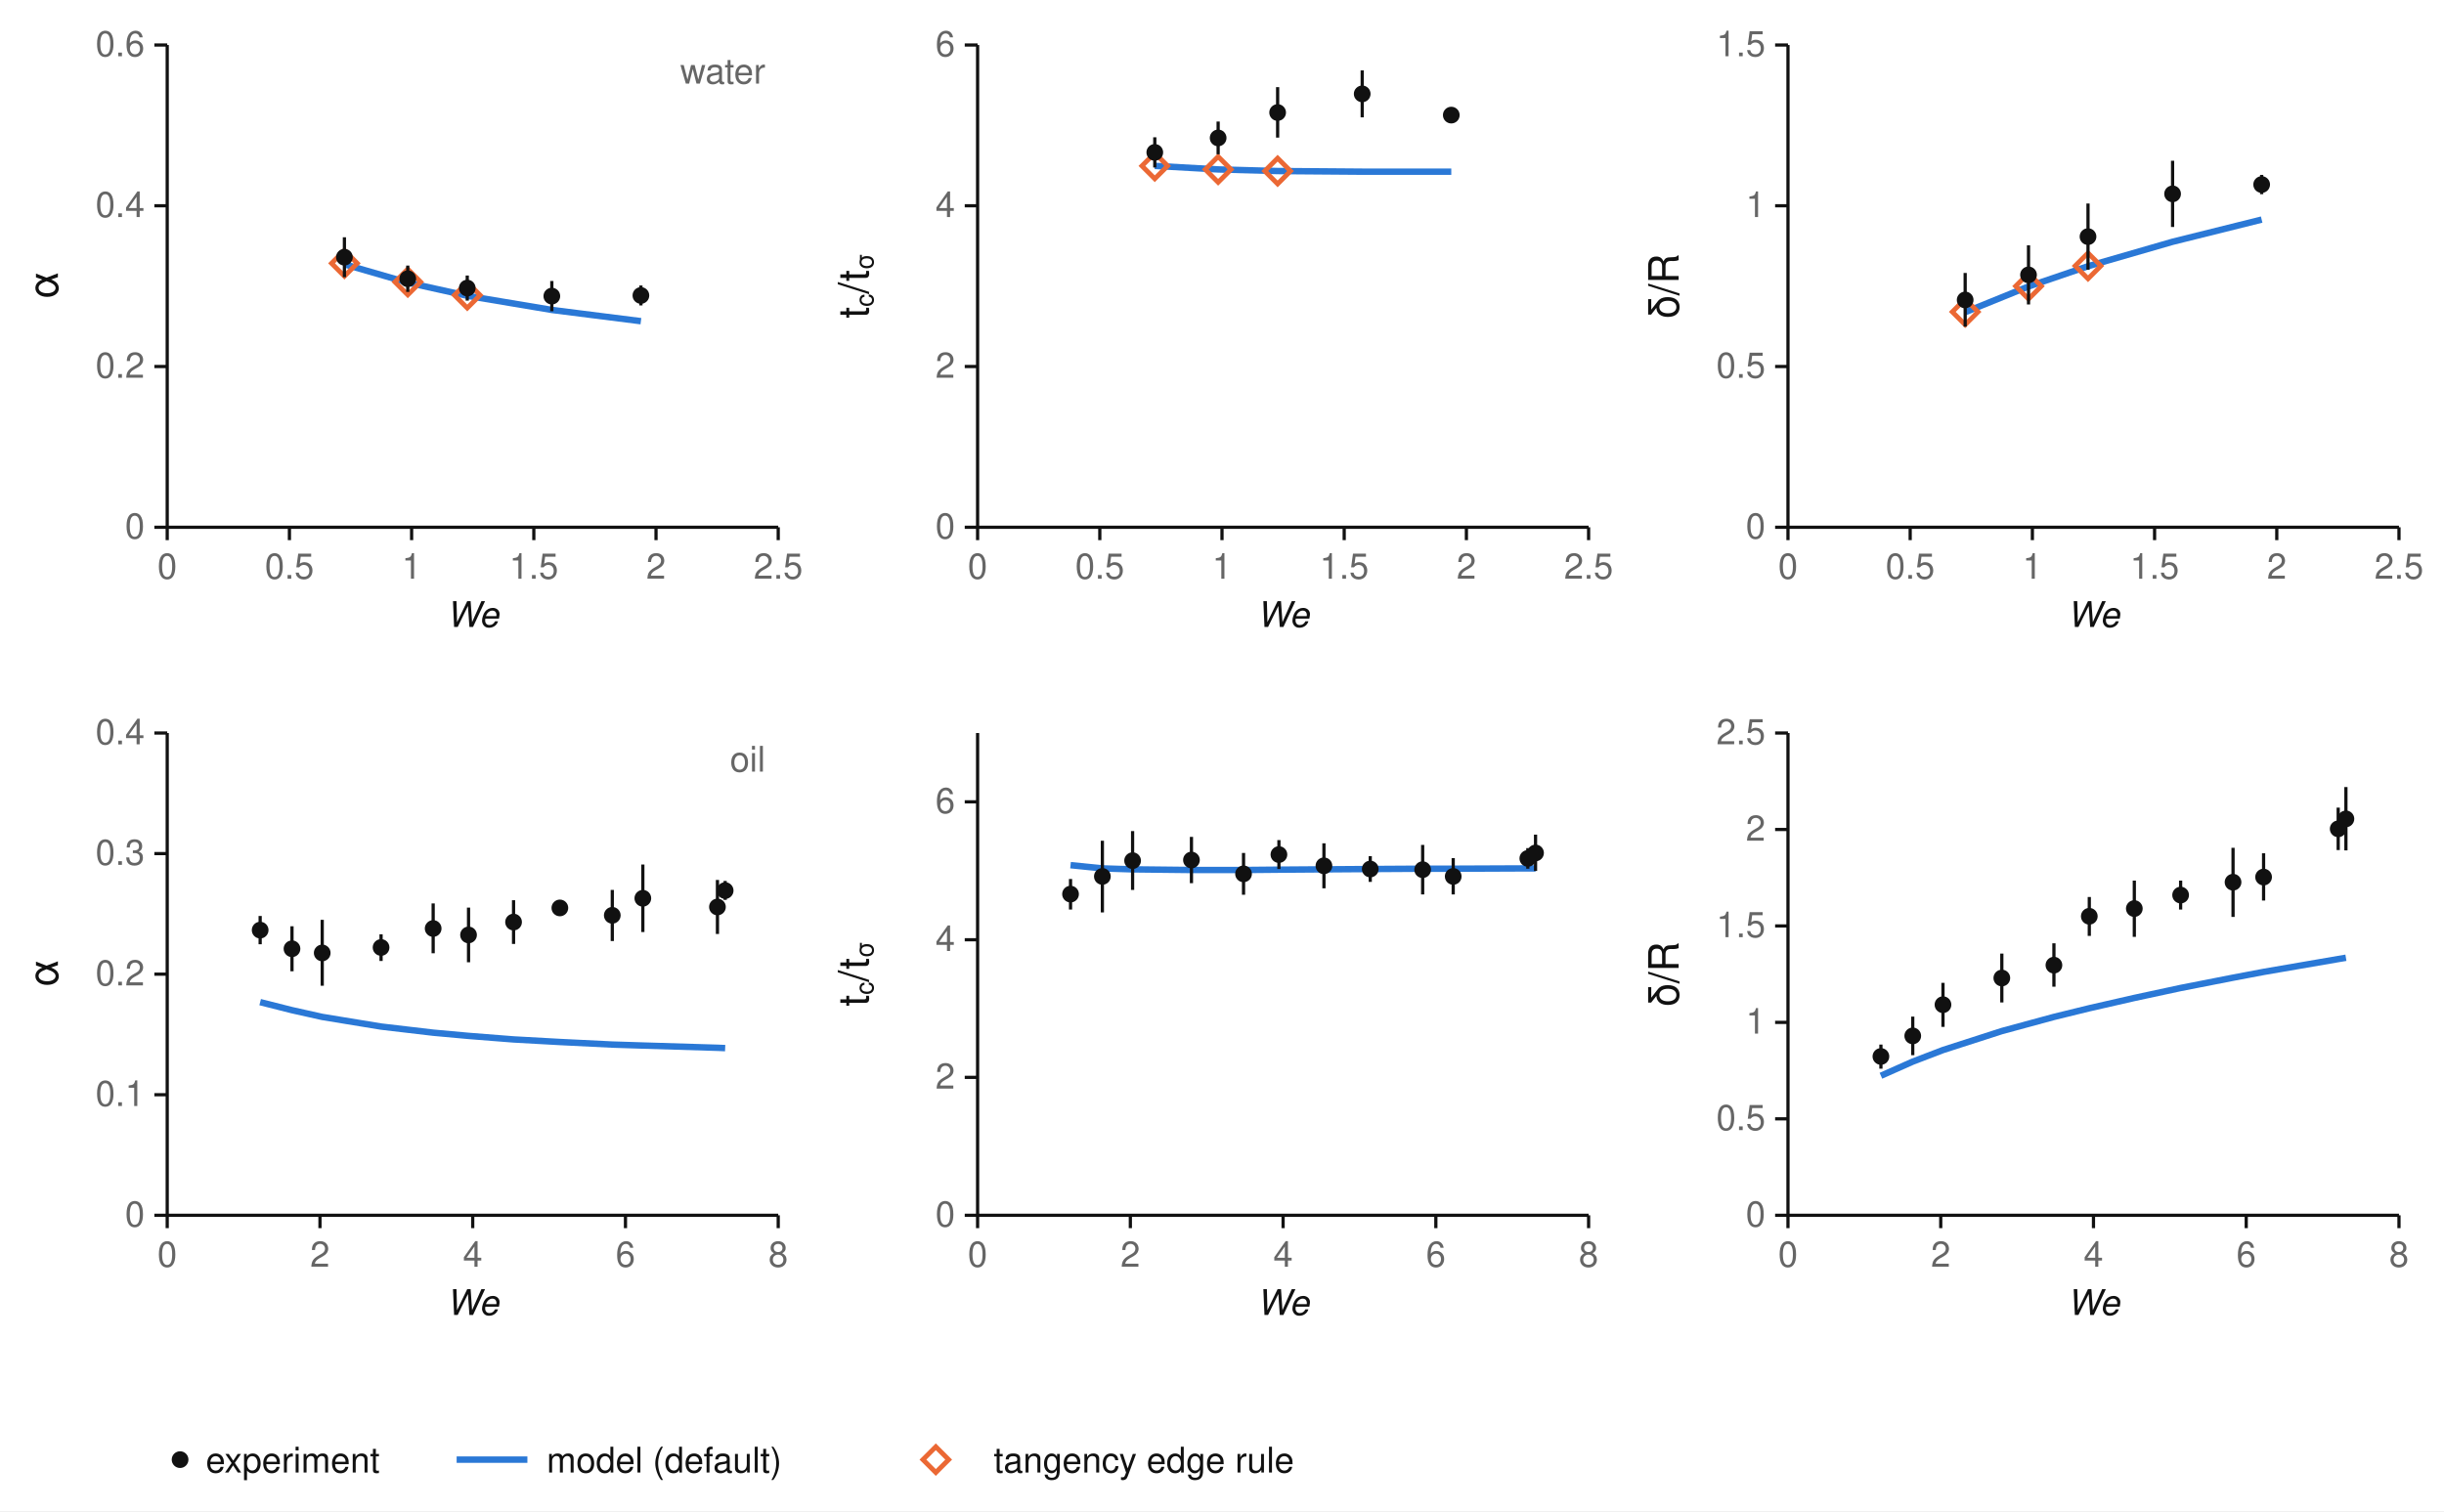
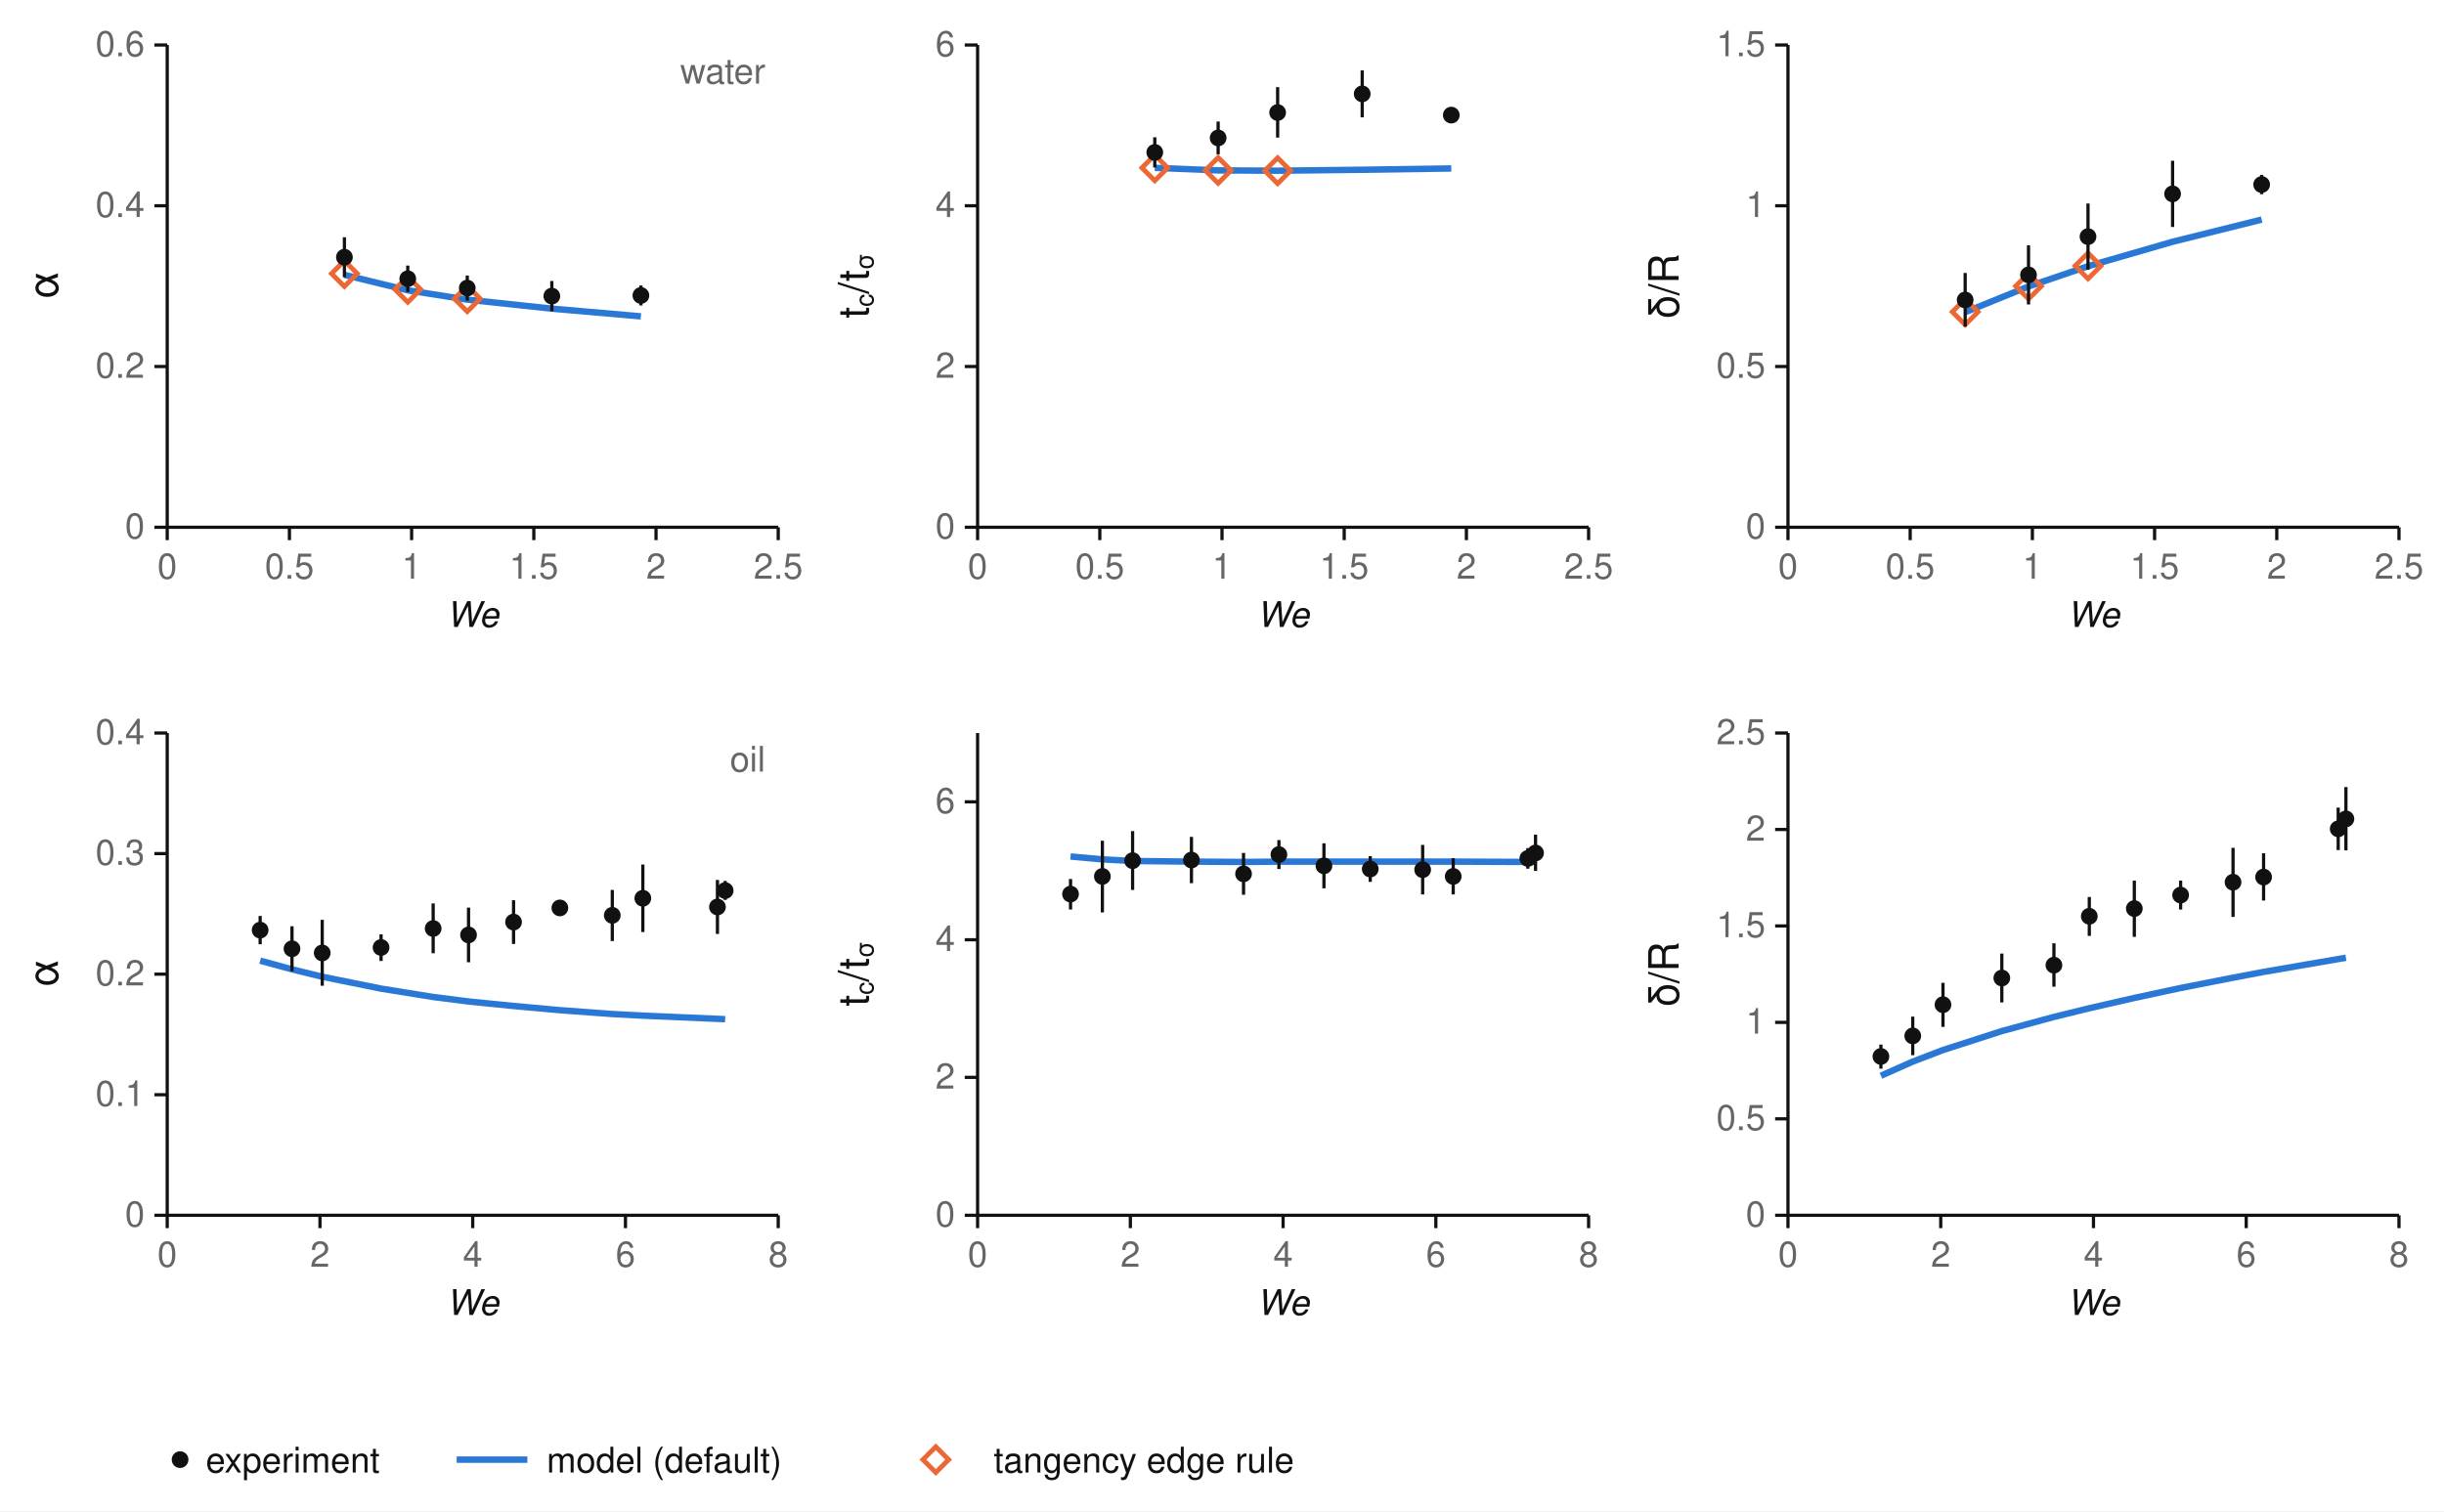
<svg xmlns="http://www.w3.org/2000/svg" viewBox="0 0 760 470" width="760" height="470" font-family="Helvetica, Arial, sans-serif" font-size="11">
  <rect width="760" height="470" fill="#fff" />
  <path d="M 52 14 V 164 H 242" fill="none" stroke="#111" stroke-width="1" />
  <line x1="48" y1="164.0" x2="52" y2="164.0" stroke="#111" />
  <text x="45" y="167.5" text-anchor="end" fill="#666">0</text>
  <line x1="48" y1="114.0" x2="52" y2="114.0" stroke="#111" />
  <text x="45" y="117.5" text-anchor="end" fill="#666">0.2</text>
  <line x1="48" y1="64.0" x2="52" y2="64.0" stroke="#111" />
  <text x="45" y="67.5" text-anchor="end" fill="#666">0.4</text>
  <line x1="48" y1="14.0" x2="52" y2="14.0" stroke="#111" />
  <text x="45" y="17.5" text-anchor="end" fill="#666">0.6</text>
  <line x1="52.0" y1="164" x2="52.0" y2="168" stroke="#111" />
  <text x="52.0" y="180" text-anchor="middle" fill="#666">0</text>
  <line x1="90.0" y1="164" x2="90.0" y2="168" stroke="#111" />
  <text x="90.0" y="180" text-anchor="middle" fill="#666">0.5</text>
  <line x1="128.0" y1="164" x2="128.0" y2="168" stroke="#111" />
  <text x="128.0" y="180" text-anchor="middle" fill="#666">1</text>
  <line x1="166.0" y1="164" x2="166.0" y2="168" stroke="#111" />
  <text x="166.0" y="180" text-anchor="middle" fill="#666">1.5</text>
  <line x1="204.0" y1="164" x2="204.0" y2="168" stroke="#111" />
  <text x="204.0" y="180" text-anchor="middle" fill="#666">2</text>
  <line x1="242.0" y1="164" x2="242.0" y2="168" stroke="#111" />
  <text x="242.0" y="180" text-anchor="middle" fill="#666">2.5</text>
  <text x="147.0" y="195" text-anchor="middle" font-style="italic" fill="#111">We</text>
  <text x="18" y="89.0" text-anchor="middle" font-size="13" fill="#111" transform="rotate(-90 18 89.0)">α</text>
  <text x="238" y="26" text-anchor="end" fill="#666">water</text>
-   <path d="M 107.1 82.2 L 126.8 87.9 L 145.3 92.0 L 171.6 96.4 L 199.3 99.9" fill="none" stroke="#2a78d6" stroke-width="2" />
-   <path d="M 107.1 77.9 l 4 4 l -4 4 l -4 -4 z" fill="none" stroke="#eb6834" stroke-width="1.5" />
-   <path d="M 126.8 83.7 l 4 4 l -4 4 l -4 -4 z" fill="none" stroke="#eb6834" stroke-width="1.5" />
-   <path d="M 145.3 87.8 l 4 4 l -4 4 l -4 -4 z" fill="none" stroke="#eb6834" stroke-width="1.5" />
+   <path d="M 107.1 85.5 L 126.8 90.3 L 145.3 93.2 L 171.6 96.0 L 199.3 98.4" fill="none" stroke="#2a78d6" stroke-width="2" />
+   <path d="M 107.1 81.1 l 4 4 l -4 4 l -4 -4 z" fill="none" stroke="#eb6834" stroke-width="1.5" />
+   <path d="M 126.8 86.0 l 4 4 l -4 4 l -4 -4 z" fill="none" stroke="#eb6834" stroke-width="1.5" />
+   <path d="M 145.3 88.9 l 4 4 l -4 4 l -4 -4 z" fill="none" stroke="#eb6834" stroke-width="1.5" />
  <line x1="107.1" y1="86.2" x2="107.1" y2="73.8" stroke="#111" stroke-width="1" />
  <circle cx="107.1" cy="80.0" r="2.6" fill="#111" />
  <line x1="126.8" y1="90.8" x2="126.8" y2="82.6" stroke="#111" stroke-width="1" />
  <circle cx="126.8" cy="86.7" r="2.6" fill="#111" />
  <line x1="145.3" y1="93.5" x2="145.3" y2="85.7" stroke="#111" stroke-width="1" />
  <circle cx="145.3" cy="89.6" r="2.6" fill="#111" />
  <line x1="171.6" y1="96.8" x2="171.6" y2="87.4" stroke="#111" stroke-width="1" />
  <circle cx="171.6" cy="92.1" r="2.6" fill="#111" />
  <line x1="199.3" y1="95.0" x2="199.3" y2="88.8" stroke="#111" stroke-width="1" />
  <circle cx="199.3" cy="91.9" r="2.6" fill="#111" />
  <path d="M 304 14 V 164 H 494" fill="none" stroke="#111" stroke-width="1" />
  <line x1="300" y1="164.0" x2="304" y2="164.0" stroke="#111" />
  <text x="297" y="167.5" text-anchor="end" fill="#666">0</text>
  <line x1="300" y1="114.0" x2="304" y2="114.0" stroke="#111" />
  <text x="297" y="117.5" text-anchor="end" fill="#666">2</text>
  <line x1="300" y1="64.0" x2="304" y2="64.0" stroke="#111" />
  <text x="297" y="67.5" text-anchor="end" fill="#666">4</text>
  <line x1="300" y1="14.0" x2="304" y2="14.0" stroke="#111" />
  <text x="297" y="17.5" text-anchor="end" fill="#666">6</text>
  <line x1="304.0" y1="164" x2="304.0" y2="168" stroke="#111" />
  <text x="304.0" y="180" text-anchor="middle" fill="#666">0</text>
  <line x1="342.0" y1="164" x2="342.0" y2="168" stroke="#111" />
  <text x="342.0" y="180" text-anchor="middle" fill="#666">0.5</text>
  <line x1="380.0" y1="164" x2="380.0" y2="168" stroke="#111" />
  <text x="380.0" y="180" text-anchor="middle" fill="#666">1</text>
  <line x1="418.0" y1="164" x2="418.0" y2="168" stroke="#111" />
  <text x="418.0" y="180" text-anchor="middle" fill="#666">1.5</text>
  <line x1="456.0" y1="164" x2="456.0" y2="168" stroke="#111" />
  <text x="456.0" y="180" text-anchor="middle" fill="#666">2</text>
  <line x1="494.0" y1="164" x2="494.0" y2="168" stroke="#111" />
  <text x="494.0" y="180" text-anchor="middle" fill="#666">2.5</text>
  <text x="399.0" y="195" text-anchor="middle" font-style="italic" fill="#111">We</text>
  <text x="270" y="89.0" text-anchor="middle" font-size="13" fill="#111" transform="rotate(-90 270 89.0)">t<tspan baseline-shift="sub" font-size="8">c</tspan>/t<tspan baseline-shift="sub" font-size="8">σ</tspan>
  </text>
-   <path d="M 359.1 51.6 L 378.8 52.7 L 397.3 53.2 L 423.6 53.4 L 451.3 53.4" fill="none" stroke="#2a78d6" stroke-width="2" />
-   <path d="M 359.1 47.6 l 4 4 l -4 4 l -4 -4 z" fill="none" stroke="#eb6834" stroke-width="1.5" />
-   <path d="M 378.8 48.7 l 4 4 l -4 4 l -4 -4 z" fill="none" stroke="#eb6834" stroke-width="1.5" />
-   <path d="M 397.3 49.2 l 4 4 l -4 4 l -4 -4 z" fill="none" stroke="#eb6834" stroke-width="1.5" />
+   <path d="M 359.1 52.2 L 378.8 53.0 L 397.3 53.1 L 423.6 52.8 L 451.3 52.4" fill="none" stroke="#2a78d6" stroke-width="2" />
+   <path d="M 359.1 48.2 l 4 4 l -4 4 l -4 -4 z" fill="none" stroke="#eb6834" stroke-width="1.5" />
+   <path d="M 378.8 49.0 l 4 4 l -4 4 l -4 -4 z" fill="none" stroke="#eb6834" stroke-width="1.5" />
+   <path d="M 397.3 49.1 l 4 4 l -4 4 l -4 -4 z" fill="none" stroke="#eb6834" stroke-width="1.5" />
  <line x1="359.1" y1="52.1" x2="359.1" y2="42.7" stroke="#111" stroke-width="1" />
  <circle cx="359.1" cy="47.4" r="2.6" fill="#111" />
  <line x1="378.8" y1="48.0" x2="378.8" y2="37.8" stroke="#111" stroke-width="1" />
  <circle cx="378.8" cy="42.9" r="2.6" fill="#111" />
  <line x1="397.3" y1="42.8" x2="397.3" y2="27.1" stroke="#111" stroke-width="1" />
  <circle cx="397.3" cy="35.0" r="2.6" fill="#111" />
  <line x1="423.6" y1="36.5" x2="423.6" y2="21.9" stroke="#111" stroke-width="1" />
  <circle cx="423.6" cy="29.2" r="2.6" fill="#111" />
  <line x1="451.3" y1="37.6" x2="451.3" y2="34.0" stroke="#111" stroke-width="1" />
  <circle cx="451.3" cy="35.8" r="2.6" fill="#111" />
  <path d="M 556 14 V 164 H 746" fill="none" stroke="#111" stroke-width="1" />
  <line x1="552" y1="164.0" x2="556" y2="164.0" stroke="#111" />
  <text x="549" y="167.5" text-anchor="end" fill="#666">0</text>
  <line x1="552" y1="114.0" x2="556" y2="114.0" stroke="#111" />
  <text x="549" y="117.5" text-anchor="end" fill="#666">0.5</text>
  <line x1="552" y1="64.0" x2="556" y2="64.0" stroke="#111" />
  <text x="549" y="67.5" text-anchor="end" fill="#666">1</text>
  <line x1="552" y1="14.0" x2="556" y2="14.0" stroke="#111" />
  <text x="549" y="17.5" text-anchor="end" fill="#666">1.5</text>
  <line x1="556.0" y1="164" x2="556.0" y2="168" stroke="#111" />
  <text x="556.0" y="180" text-anchor="middle" fill="#666">0</text>
  <line x1="594.0" y1="164" x2="594.0" y2="168" stroke="#111" />
  <text x="594.0" y="180" text-anchor="middle" fill="#666">0.5</text>
  <line x1="632.0" y1="164" x2="632.0" y2="168" stroke="#111" />
  <text x="632.0" y="180" text-anchor="middle" fill="#666">1</text>
  <line x1="670.0" y1="164" x2="670.0" y2="168" stroke="#111" />
  <text x="670.0" y="180" text-anchor="middle" fill="#666">1.5</text>
  <line x1="708.0" y1="164" x2="708.0" y2="168" stroke="#111" />
  <text x="708.0" y="180" text-anchor="middle" fill="#666">2</text>
  <line x1="746.0" y1="164" x2="746.0" y2="168" stroke="#111" />
  <text x="746.0" y="180" text-anchor="middle" fill="#666">2.5</text>
  <text x="651.0" y="195" text-anchor="middle" font-style="italic" fill="#111">We</text>
  <text x="522" y="89.0" text-anchor="middle" font-size="13" fill="#111" transform="rotate(-90 522 89.0)">δ/R</text>
  <path d="M 611.1 97.1 L 630.8 89.1 L 649.3 82.8 L 675.6 75.2 L 703.3 68.3" fill="none" stroke="#2a78d6" stroke-width="2" />
  <path d="M 611.1 93.0 l 4 4 l -4 4 l -4 -4 z" fill="none" stroke="#eb6834" stroke-width="1.5" />
  <path d="M 630.8 85.0 l 4 4 l -4 4 l -4 -4 z" fill="none" stroke="#eb6834" stroke-width="1.5" />
  <path d="M 649.3 78.7 l 4 4 l -4 4 l -4 -4 z" fill="none" stroke="#eb6834" stroke-width="1.5" />
  <line x1="611.1" y1="101.6" x2="611.1" y2="84.9" stroke="#111" stroke-width="1" />
  <circle cx="611.1" cy="93.3" r="2.6" fill="#111" />
  <line x1="630.8" y1="94.7" x2="630.8" y2="76.3" stroke="#111" stroke-width="1" />
  <circle cx="630.8" cy="85.5" r="2.6" fill="#111" />
  <line x1="649.3" y1="83.9" x2="649.3" y2="63.3" stroke="#111" stroke-width="1" />
  <circle cx="649.3" cy="73.6" r="2.6" fill="#111" />
  <line x1="675.6" y1="70.6" x2="675.6" y2="50.0" stroke="#111" stroke-width="1" />
  <circle cx="675.6" cy="60.3" r="2.6" fill="#111" />
  <line x1="703.3" y1="60.4" x2="703.3" y2="54.4" stroke="#111" stroke-width="1" />
  <circle cx="703.3" cy="57.4" r="2.6" fill="#111" />
  <path d="M 52 228 V 378 H 242" fill="none" stroke="#111" stroke-width="1" />
  <line x1="48" y1="378.0" x2="52" y2="378.0" stroke="#111" />
  <text x="45" y="381.5" text-anchor="end" fill="#666">0</text>
  <line x1="48" y1="340.5" x2="52" y2="340.5" stroke="#111" />
  <text x="45" y="344.0" text-anchor="end" fill="#666">0.1</text>
  <line x1="48" y1="303.0" x2="52" y2="303.0" stroke="#111" />
  <text x="45" y="306.5" text-anchor="end" fill="#666">0.2</text>
  <line x1="48" y1="265.5" x2="52" y2="265.5" stroke="#111" />
  <text x="45" y="269.0" text-anchor="end" fill="#666">0.3</text>
  <line x1="48" y1="228.0" x2="52" y2="228.0" stroke="#111" />
  <text x="45" y="231.5" text-anchor="end" fill="#666">0.4</text>
  <line x1="52.0" y1="378" x2="52.0" y2="382" stroke="#111" />
  <text x="52.0" y="394" text-anchor="middle" fill="#666">0</text>
  <line x1="99.5" y1="378" x2="99.5" y2="382" stroke="#111" />
  <text x="99.5" y="394" text-anchor="middle" fill="#666">2</text>
  <line x1="147.0" y1="378" x2="147.0" y2="382" stroke="#111" />
  <text x="147.0" y="394" text-anchor="middle" fill="#666">4</text>
  <line x1="194.5" y1="378" x2="194.5" y2="382" stroke="#111" />
  <text x="194.5" y="394" text-anchor="middle" fill="#666">6</text>
  <line x1="242.0" y1="378" x2="242.0" y2="382" stroke="#111" />
  <text x="242.0" y="394" text-anchor="middle" fill="#666">8</text>
  <text x="147.0" y="409" text-anchor="middle" font-style="italic" fill="#111">We</text>
  <text x="18" y="303.0" text-anchor="middle" font-size="13" fill="#111" transform="rotate(-90 18 303.0)">α</text>
  <text x="238" y="240" text-anchor="end" fill="#666">oil</text>
-   <path d="M 80.9 311.7 L 90.8 314.2 L 100.2 316.3 L 118.5 319.3 L 134.7 321.2 L 145.7 322.2 L 159.7 323.3 L 174.1 324.1 L 190.4 324.9 L 199.9 325.2 L 223.1 325.9 L 225.5 326.0" fill="none" stroke="#2a78d6" stroke-width="2" />
+   <path d="M 80.9 298.8 L 90.8 301.5 L 100.2 303.8 L 118.5 307.5 L 134.7 310.1 L 145.7 311.5 L 159.7 312.9 L 174.1 314.2 L 190.4 315.4 L 199.9 315.9 L 223.1 316.9 L 225.5 317.0" fill="none" stroke="#2a78d6" stroke-width="2" />
  <line x1="80.9" y1="293.7" x2="80.9" y2="284.9" stroke="#111" stroke-width="1" />
  <circle cx="80.9" cy="289.3" r="2.6" fill="#111" />
  <line x1="90.8" y1="302.1" x2="90.8" y2="288.1" stroke="#111" stroke-width="1" />
  <circle cx="90.8" cy="295.1" r="2.6" fill="#111" />
  <line x1="100.2" y1="306.6" x2="100.2" y2="286.1" stroke="#111" stroke-width="1" />
  <circle cx="100.2" cy="296.4" r="2.6" fill="#111" />
  <line x1="118.5" y1="298.9" x2="118.5" y2="290.6" stroke="#111" stroke-width="1" />
  <circle cx="118.5" cy="294.7" r="2.6" fill="#111" />
  <line x1="134.7" y1="296.5" x2="134.7" y2="281.0" stroke="#111" stroke-width="1" />
  <circle cx="134.7" cy="288.8" r="2.6" fill="#111" />
  <line x1="145.7" y1="299.3" x2="145.7" y2="282.3" stroke="#111" stroke-width="1" />
  <circle cx="145.7" cy="290.8" r="2.6" fill="#111" />
  <line x1="159.7" y1="293.6" x2="159.7" y2="280.0" stroke="#111" stroke-width="1" />
  <circle cx="159.7" cy="286.8" r="2.6" fill="#111" />
  <line x1="174.1" y1="284.7" x2="174.1" y2="280.0" stroke="#111" stroke-width="1" />
  <circle cx="174.1" cy="282.4" r="2.6" fill="#111" />
  <line x1="190.4" y1="292.7" x2="190.4" y2="276.8" stroke="#111" stroke-width="1" />
  <circle cx="190.4" cy="284.7" r="2.6" fill="#111" />
  <line x1="199.9" y1="289.9" x2="199.9" y2="268.9" stroke="#111" stroke-width="1" />
  <circle cx="199.9" cy="279.4" r="2.6" fill="#111" />
  <line x1="223.1" y1="290.5" x2="223.1" y2="273.7" stroke="#111" stroke-width="1" />
  <circle cx="223.1" cy="282.1" r="2.6" fill="#111" />
  <line x1="225.5" y1="279.9" x2="225.5" y2="274.0" stroke="#111" stroke-width="1" />
  <circle cx="225.5" cy="277.0" r="2.6" fill="#111" />
  <path d="M 304 228 V 378 H 494" fill="none" stroke="#111" stroke-width="1" />
  <line x1="300" y1="378.0" x2="304" y2="378.0" stroke="#111" />
  <text x="297" y="381.5" text-anchor="end" fill="#666">0</text>
  <line x1="300" y1="335.1" x2="304" y2="335.1" stroke="#111" />
  <text x="297" y="338.6" text-anchor="end" fill="#666">2</text>
  <line x1="300" y1="292.3" x2="304" y2="292.3" stroke="#111" />
  <text x="297" y="295.8" text-anchor="end" fill="#666">4</text>
  <line x1="300" y1="249.4" x2="304" y2="249.4" stroke="#111" />
  <text x="297" y="252.9" text-anchor="end" fill="#666">6</text>
  <line x1="304.0" y1="378" x2="304.0" y2="382" stroke="#111" />
  <text x="304.0" y="394" text-anchor="middle" fill="#666">0</text>
  <line x1="351.5" y1="378" x2="351.5" y2="382" stroke="#111" />
  <text x="351.5" y="394" text-anchor="middle" fill="#666">2</text>
  <line x1="399.0" y1="378" x2="399.0" y2="382" stroke="#111" />
  <text x="399.0" y="394" text-anchor="middle" fill="#666">4</text>
  <line x1="446.5" y1="378" x2="446.5" y2="382" stroke="#111" />
  <text x="446.5" y="394" text-anchor="middle" fill="#666">6</text>
  <line x1="494.0" y1="378" x2="494.0" y2="382" stroke="#111" />
  <text x="494.0" y="394" text-anchor="middle" fill="#666">8</text>
  <text x="399.0" y="409" text-anchor="middle" font-style="italic" fill="#111">We</text>
  <text x="270" y="303.0" text-anchor="middle" font-size="13" fill="#111" transform="rotate(-90 270 303.0)">t<tspan baseline-shift="sub" font-size="8">c</tspan>/t<tspan baseline-shift="sub" font-size="8">σ</tspan>
  </text>
-   <path d="M 332.9 269.1 L 342.8 270.1 L 352.2 270.4 L 370.5 270.6 L 386.7 270.6 L 397.7 270.5 L 411.7 270.4 L 426.1 270.3 L 442.4 270.2 L 451.9 270.2 L 475.1 270.1 L 477.5 270.1" fill="none" stroke="#2a78d6" stroke-width="2" />
+   <path d="M 332.9 266.4 L 342.8 267.3 L 352.2 267.8 L 370.5 268.0 L 386.7 268.1 L 397.7 268.0 L 411.7 268.0 L 426.1 268.0 L 442.4 268.0 L 451.9 268.0 L 475.1 268.1 L 477.5 268.1" fill="none" stroke="#2a78d6" stroke-width="2" />
  <line x1="332.9" y1="282.9" x2="332.9" y2="273.4" stroke="#111" stroke-width="1" />
  <circle cx="332.9" cy="278.1" r="2.6" fill="#111" />
  <line x1="342.8" y1="283.8" x2="342.8" y2="261.5" stroke="#111" stroke-width="1" />
  <circle cx="342.8" cy="272.6" r="2.6" fill="#111" />
  <line x1="352.2" y1="276.8" x2="352.2" y2="258.5" stroke="#111" stroke-width="1" />
  <circle cx="352.2" cy="267.7" r="2.6" fill="#111" />
  <line x1="370.5" y1="274.7" x2="370.5" y2="260.3" stroke="#111" stroke-width="1" />
  <circle cx="370.5" cy="267.5" r="2.6" fill="#111" />
  <line x1="386.7" y1="278.3" x2="386.7" y2="265.3" stroke="#111" stroke-width="1" />
  <circle cx="386.7" cy="271.8" r="2.6" fill="#111" />
  <line x1="397.7" y1="270.3" x2="397.7" y2="261.3" stroke="#111" stroke-width="1" />
  <circle cx="397.7" cy="265.8" r="2.6" fill="#111" />
  <line x1="411.7" y1="276.3" x2="411.7" y2="262.3" stroke="#111" stroke-width="1" />
  <circle cx="411.7" cy="269.3" r="2.6" fill="#111" />
  <line x1="426.1" y1="274.3" x2="426.1" y2="266.3" stroke="#111" stroke-width="1" />
  <circle cx="426.1" cy="270.3" r="2.6" fill="#111" />
  <line x1="442.4" y1="278.2" x2="442.4" y2="262.8" stroke="#111" stroke-width="1" />
  <circle cx="442.4" cy="270.5" r="2.6" fill="#111" />
  <line x1="451.9" y1="278.2" x2="451.9" y2="266.9" stroke="#111" stroke-width="1" />
  <circle cx="451.9" cy="272.6" r="2.6" fill="#111" />
  <line x1="475.1" y1="270.2" x2="475.1" y2="263.8" stroke="#111" stroke-width="1" />
  <circle cx="475.1" cy="267.0" r="2.6" fill="#111" />
  <line x1="477.5" y1="270.9" x2="477.5" y2="259.6" stroke="#111" stroke-width="1" />
  <circle cx="477.5" cy="265.3" r="2.6" fill="#111" />
  <path d="M 556 228 V 378 H 746" fill="none" stroke="#111" stroke-width="1" />
  <line x1="552" y1="378.0" x2="556" y2="378.0" stroke="#111" />
  <text x="549" y="381.5" text-anchor="end" fill="#666">0</text>
  <line x1="552" y1="348.0" x2="556" y2="348.0" stroke="#111" />
  <text x="549" y="351.5" text-anchor="end" fill="#666">0.5</text>
  <line x1="552" y1="318.0" x2="556" y2="318.0" stroke="#111" />
  <text x="549" y="321.5" text-anchor="end" fill="#666">1</text>
  <line x1="552" y1="288.0" x2="556" y2="288.0" stroke="#111" />
  <text x="549" y="291.5" text-anchor="end" fill="#666">1.5</text>
  <line x1="552" y1="258.0" x2="556" y2="258.0" stroke="#111" />
  <text x="549" y="261.5" text-anchor="end" fill="#666">2</text>
  <line x1="552" y1="228.0" x2="556" y2="228.0" stroke="#111" />
  <text x="549" y="231.5" text-anchor="end" fill="#666">2.5</text>
  <line x1="556.0" y1="378" x2="556.0" y2="382" stroke="#111" />
  <text x="556.0" y="394" text-anchor="middle" fill="#666">0</text>
  <line x1="603.5" y1="378" x2="603.5" y2="382" stroke="#111" />
  <text x="603.5" y="394" text-anchor="middle" fill="#666">2</text>
  <line x1="651.0" y1="378" x2="651.0" y2="382" stroke="#111" />
  <text x="651.0" y="394" text-anchor="middle" fill="#666">4</text>
  <line x1="698.5" y1="378" x2="698.5" y2="382" stroke="#111" />
  <text x="698.5" y="394" text-anchor="middle" fill="#666">6</text>
  <line x1="746.0" y1="378" x2="746.0" y2="382" stroke="#111" />
  <text x="746.0" y="394" text-anchor="middle" fill="#666">8</text>
  <text x="651.0" y="409" text-anchor="middle" font-style="italic" fill="#111">We</text>
  <text x="522" y="303.0" text-anchor="middle" font-size="13" fill="#111" transform="rotate(-90 522 303.0)">δ/R</text>
  <path d="M 584.9 334.6 L 594.8 330.2 L 604.2 326.6 L 622.5 320.7 L 638.7 316.3 L 649.7 313.6 L 663.7 310.4 L 678.1 307.3 L 694.4 304.1 L 703.9 302.3 L 727.1 298.3 L 729.5 297.9" fill="none" stroke="#2a78d6" stroke-width="2" />
  <line x1="584.9" y1="332.4" x2="584.9" y2="324.9" stroke="#111" stroke-width="1" />
  <circle cx="584.9" cy="328.6" r="2.6" fill="#111" />
  <line x1="594.8" y1="328.2" x2="594.8" y2="316.2" stroke="#111" stroke-width="1" />
  <circle cx="594.8" cy="322.2" r="2.6" fill="#111" />
  <line x1="604.2" y1="319.4" x2="604.2" y2="305.7" stroke="#111" stroke-width="1" />
  <circle cx="604.2" cy="312.5" r="2.6" fill="#111" />
  <line x1="622.5" y1="311.8" x2="622.5" y2="296.6" stroke="#111" stroke-width="1" />
  <circle cx="622.5" cy="304.2" r="2.6" fill="#111" />
  <line x1="638.7" y1="306.9" x2="638.7" y2="293.4" stroke="#111" stroke-width="1" />
  <circle cx="638.7" cy="300.2" r="2.6" fill="#111" />
  <line x1="649.7" y1="291.1" x2="649.7" y2="279.0" stroke="#111" stroke-width="1" />
  <circle cx="649.7" cy="285.0" r="2.6" fill="#111" />
  <line x1="663.7" y1="291.4" x2="663.7" y2="273.9" stroke="#111" stroke-width="1" />
  <circle cx="663.7" cy="282.6" r="2.6" fill="#111" />
  <line x1="678.1" y1="282.9" x2="678.1" y2="273.9" stroke="#111" stroke-width="1" />
  <circle cx="678.1" cy="278.4" r="2.6" fill="#111" />
  <line x1="694.4" y1="285.2" x2="694.4" y2="263.7" stroke="#111" stroke-width="1" />
  <circle cx="694.4" cy="274.4" r="2.6" fill="#111" />
  <line x1="703.9" y1="280.1" x2="703.9" y2="265.4" stroke="#111" stroke-width="1" />
  <circle cx="703.9" cy="272.8" r="2.6" fill="#111" />
  <line x1="727.1" y1="264.4" x2="727.1" y2="251.2" stroke="#111" stroke-width="1" />
  <circle cx="727.1" cy="257.8" r="2.6" fill="#111" />
  <line x1="729.5" y1="264.5" x2="729.5" y2="244.8" stroke="#111" stroke-width="1" />
  <circle cx="729.5" cy="254.7" r="2.6" fill="#111" />
  <circle cx="56" cy="454" r="2.6" fill="#111" />
  <text x="64" y="458" fill="#111">experiment</text>
  <line x1="142" y1="454" x2="164" y2="454" stroke="#2a78d6" stroke-width="2" />
  <text x="170" y="458" fill="#111">model (default)</text>
  <path d="M 291.0 450.0 l 4 4 l -4 4 l -4 -4 z" fill="none" stroke="#eb6834" stroke-width="1.5" />
  <text x="309.0" y="458" fill="#111">tangency edge rule</text>
</svg>
